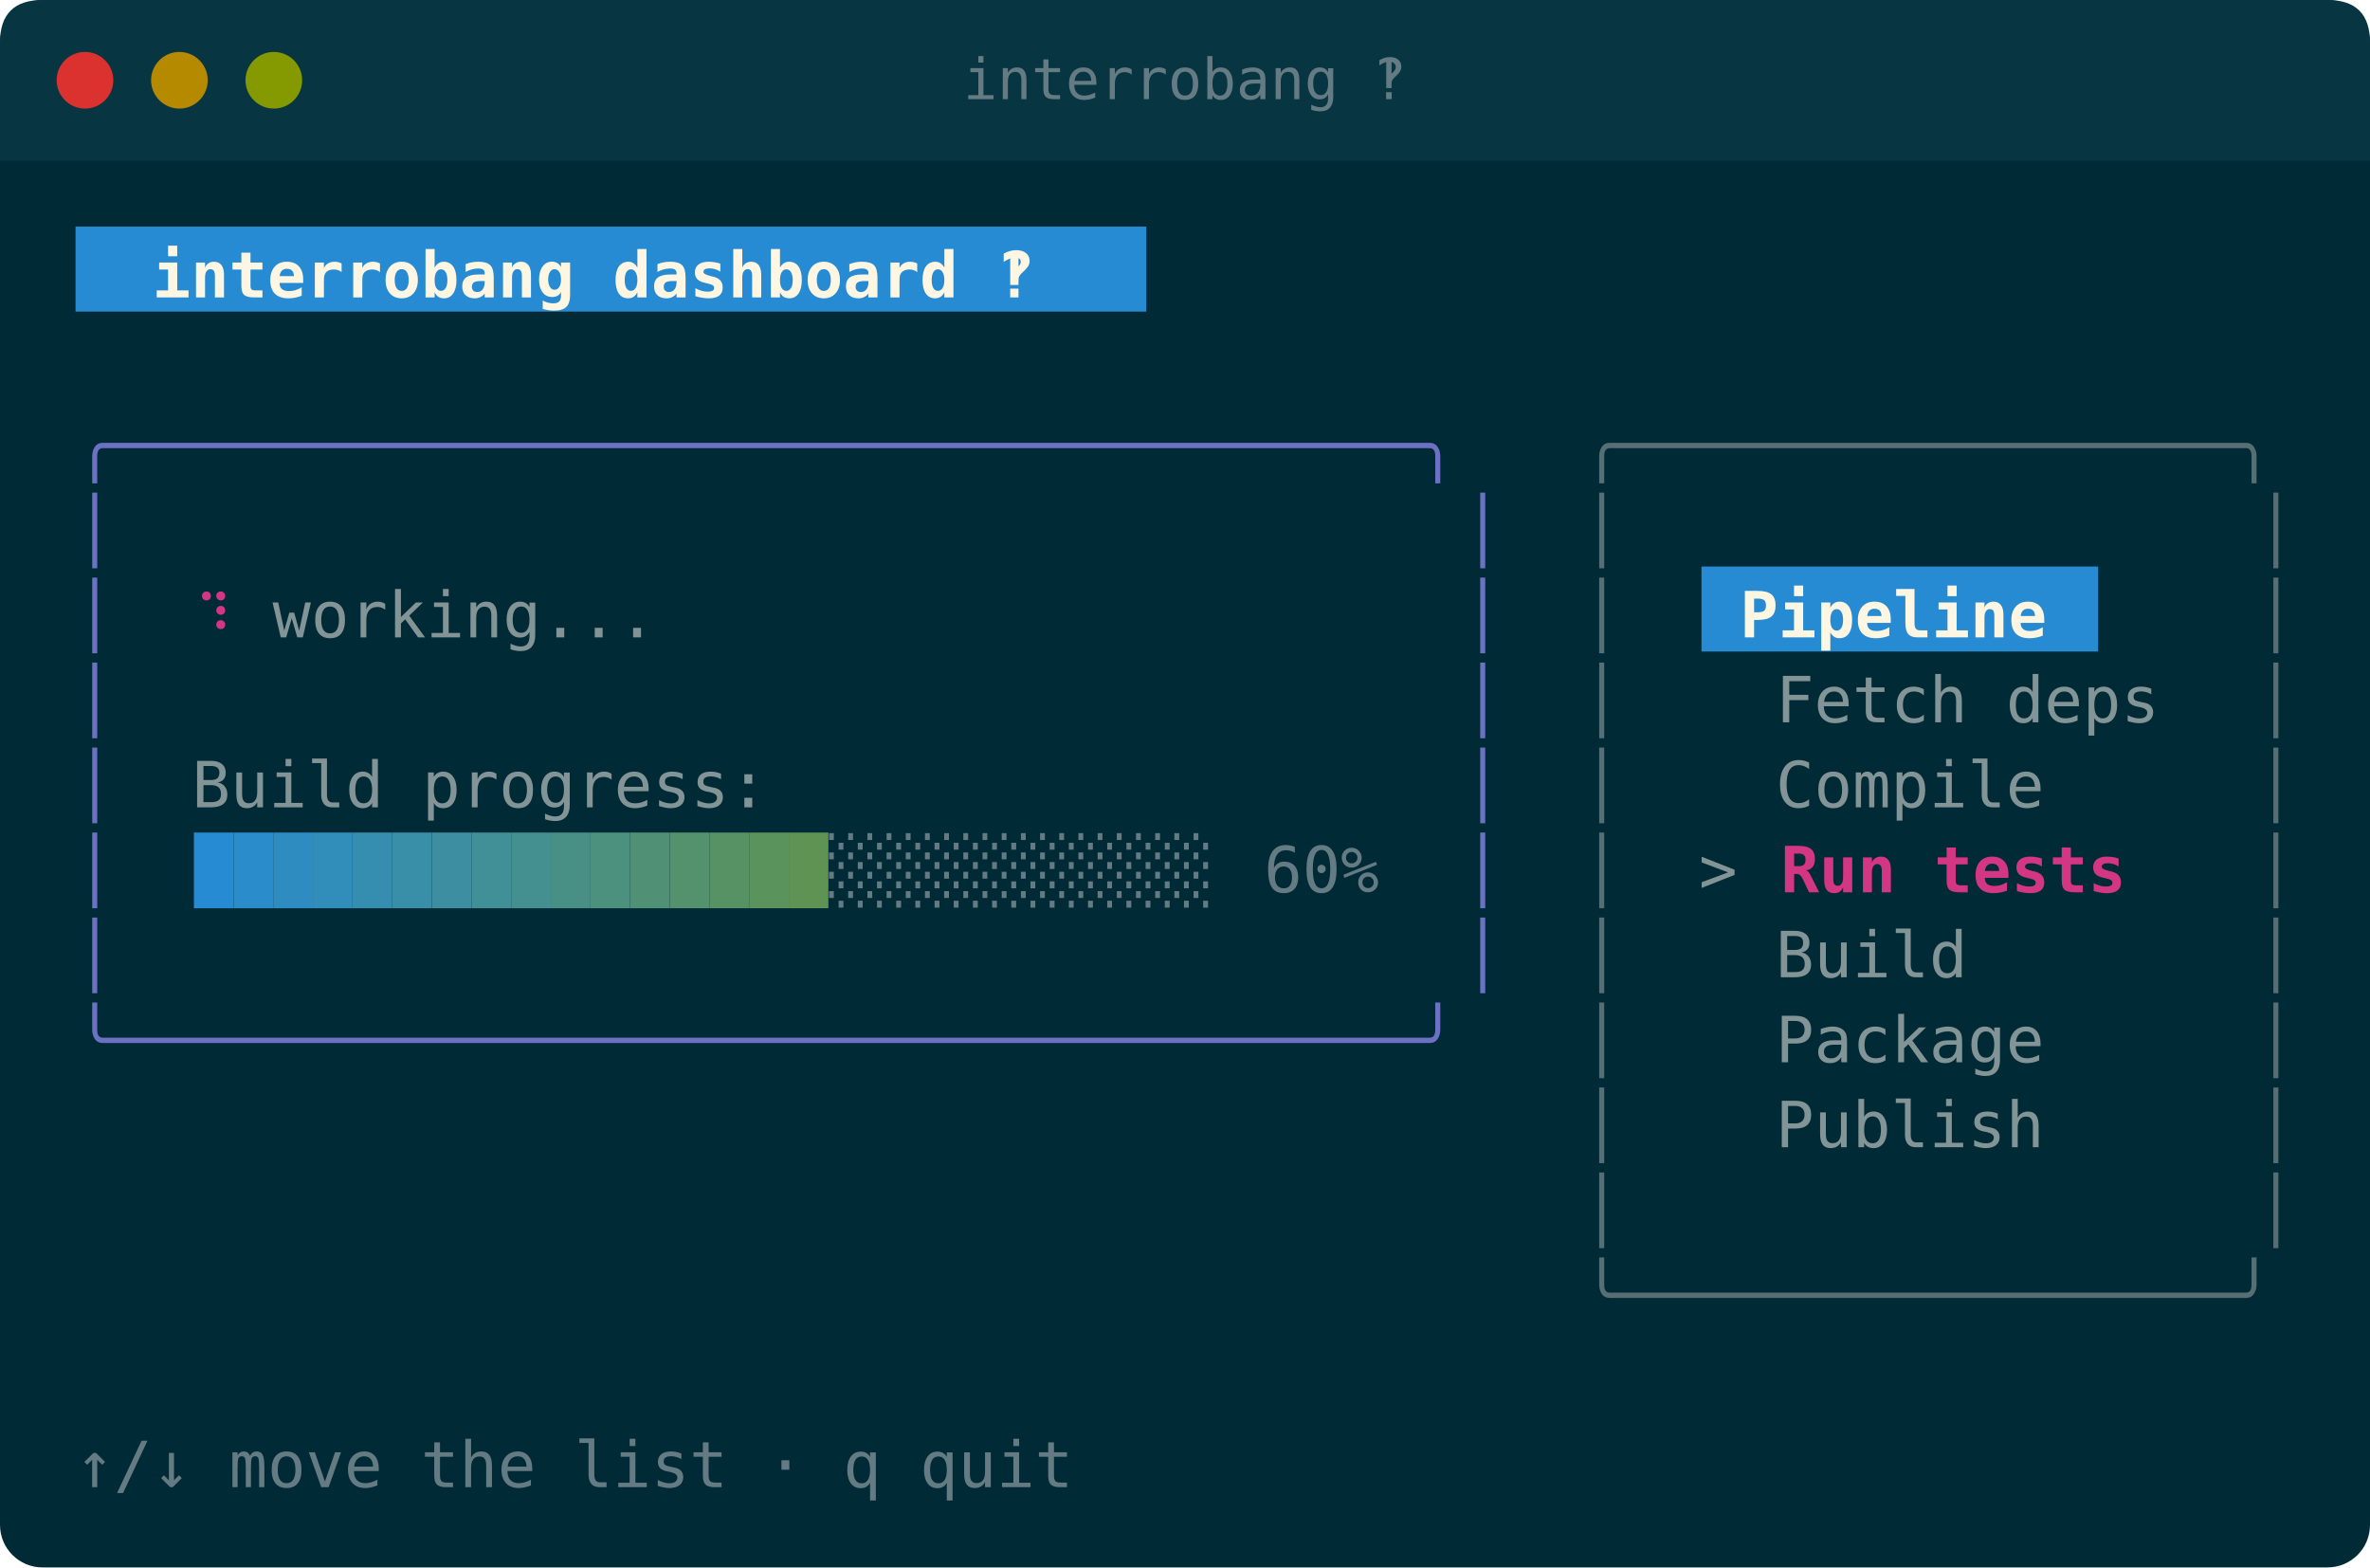
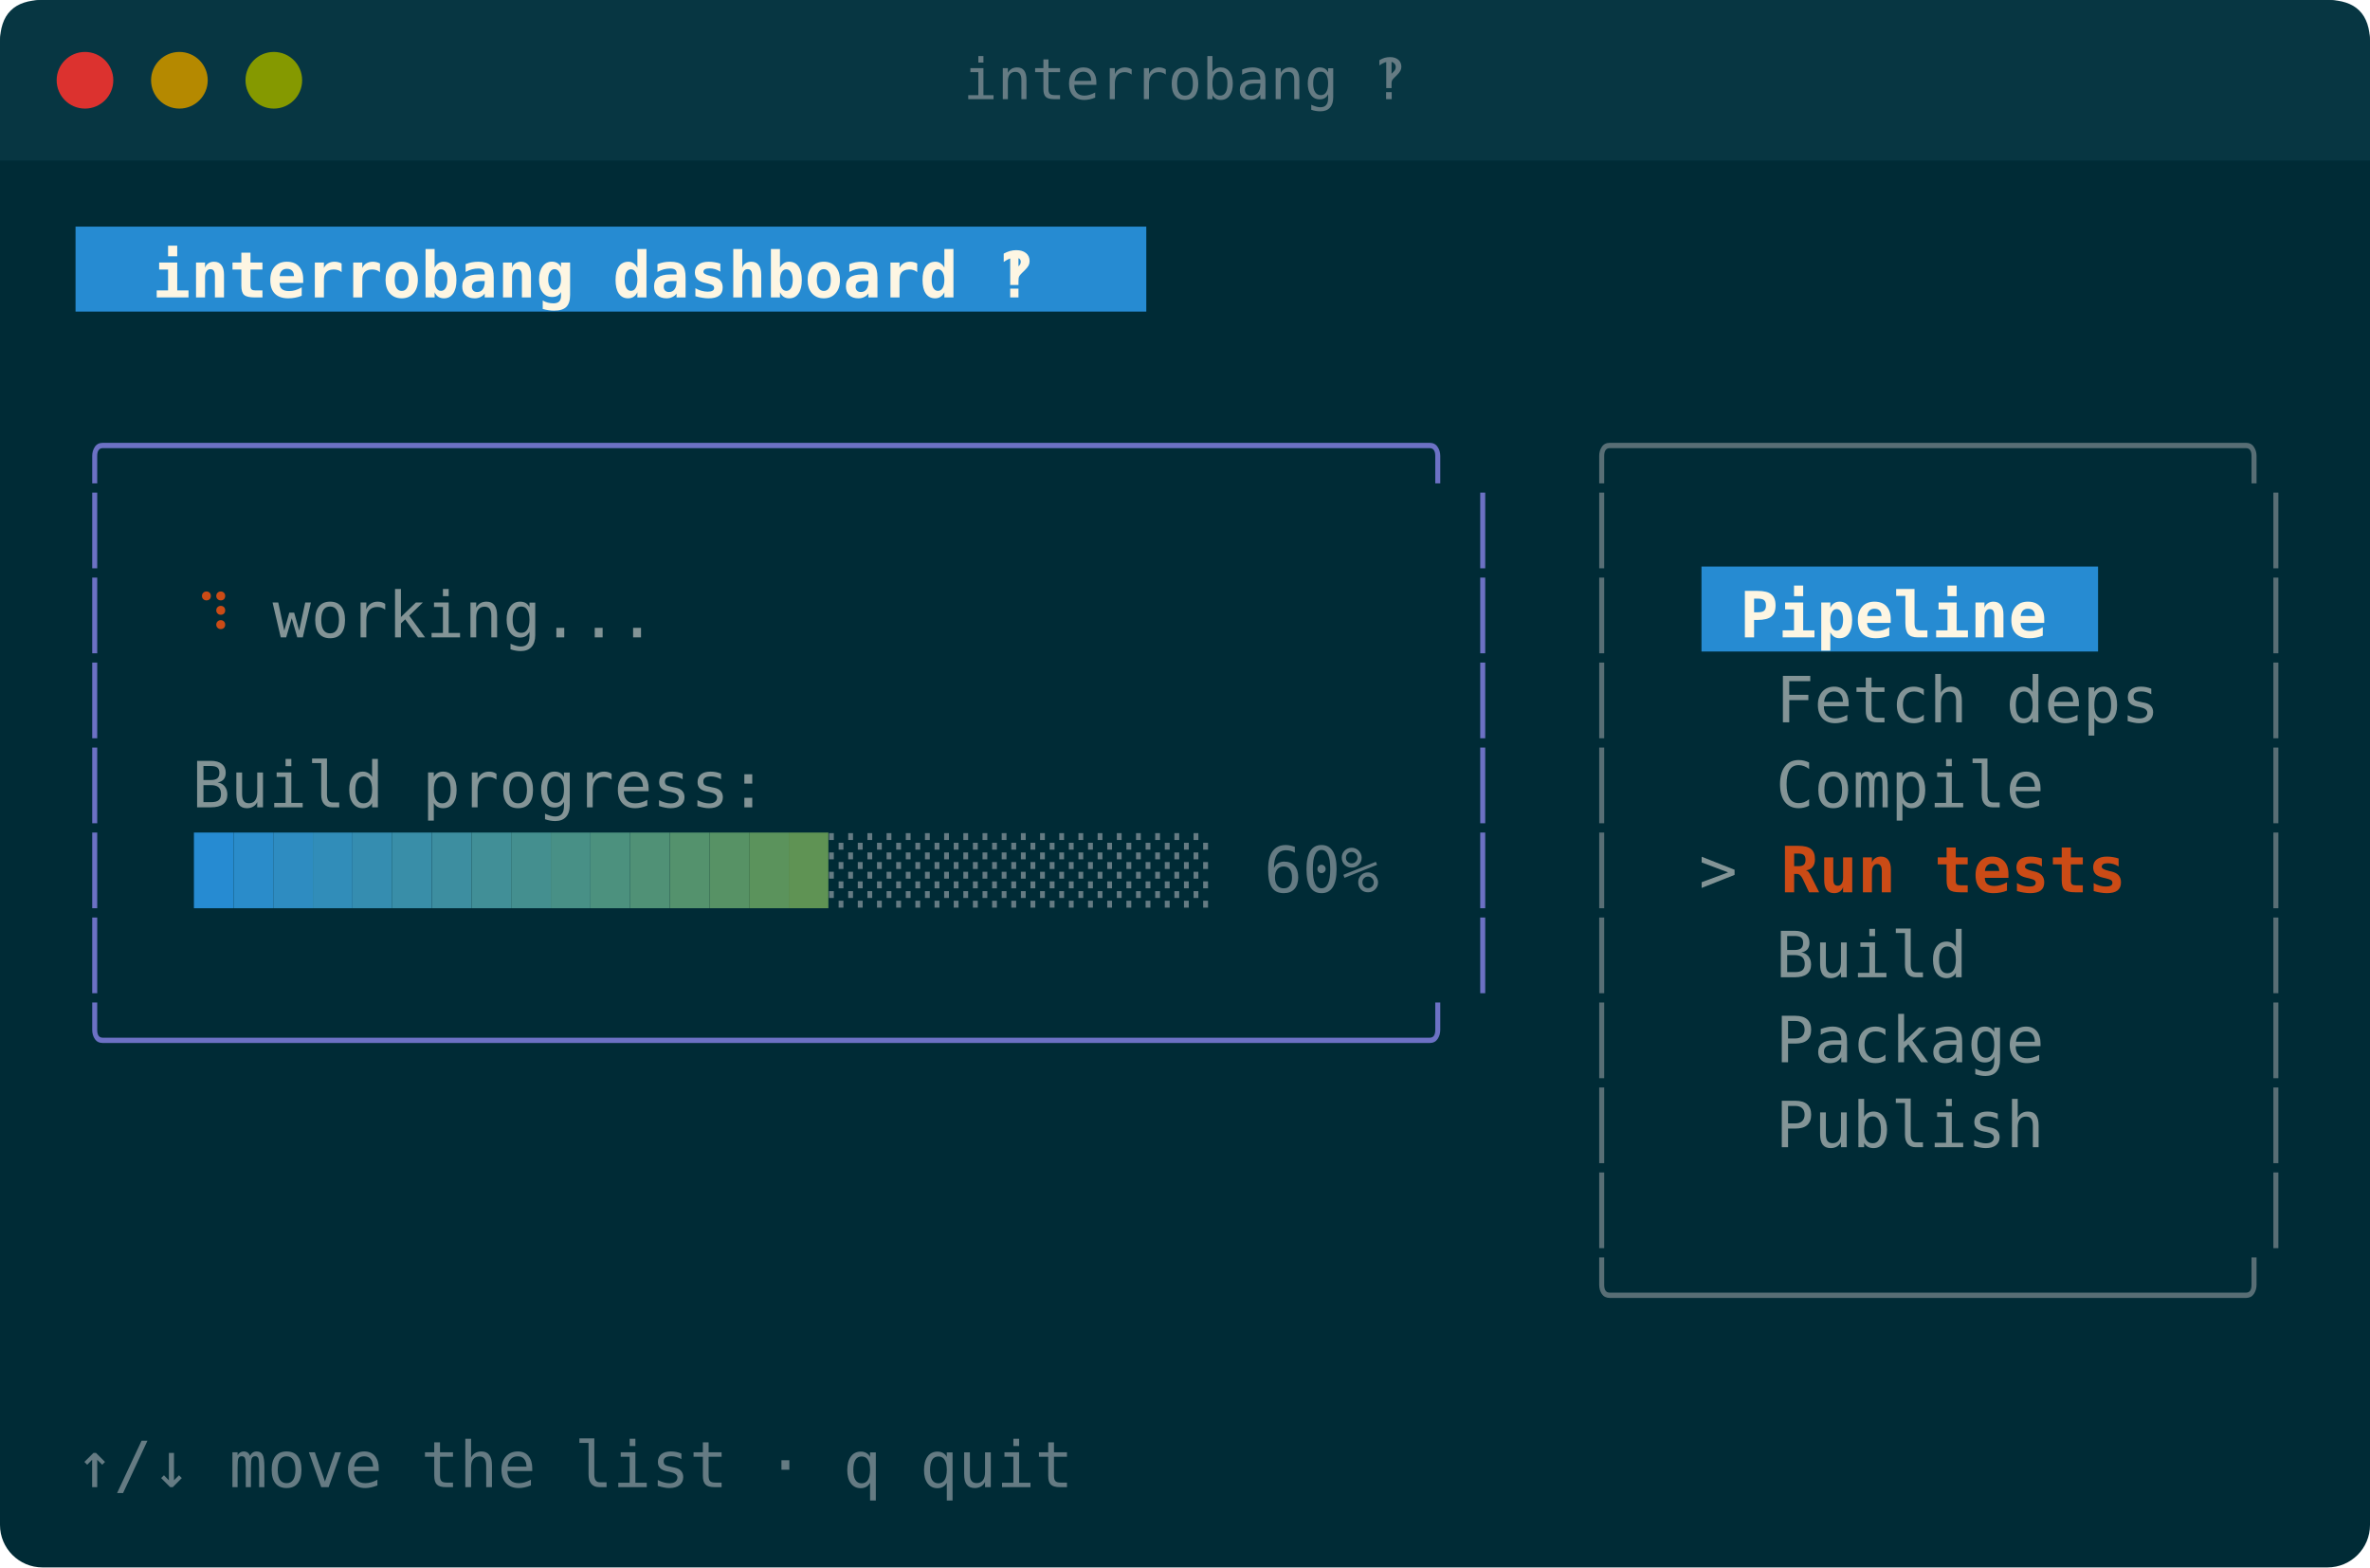
<svg xmlns="http://www.w3.org/2000/svg" width="502" height="332" viewBox="0 0 502 332" font-family="'SFMono-Regular', 'JetBrains Mono', 'Fira Code', 'Cascadia Code', Menlo, Consolas, 'DejaVu Sans Mono', monospace" font-size="13.5">
  <rect x="0" y="0" width="502" height="332" rx="9.0" fill="#002b36" />
  <path d="M0 9.0 Q0 0 9.0 0 H493.0 Q502 0 502 9.0 V34 H0 Z" fill="#073642" />
  <circle cx="18" cy="17" r="6" fill="#dc322f" />
  <circle cx="38" cy="17" r="6" fill="#b58900" />
  <circle cx="58" cy="17" r="6" fill="#859900" />
  <text x="251" y="21" text-anchor="middle" fill="#657b83" font-size="12">interrobang ‽</text>
  <rect x="16.0" y="48.0" width="226.8" height="18.0" fill="#268bd2" />
  <text y="63.0" xml:space="preserve">
    <tspan x="16.0" textLength="226.8" fill="#fdf6e3" font-weight="bold">  interrobang dashboard ‽  </tspan>
  </text>
  <text y="99.0" xml:space="preserve">
    <tspan x="16.0" textLength="302.4" fill="#6c71c4">╭──────────────────────────────────╮</tspan>
    <tspan x="318.4" textLength="16.8" fill="#839496">  </tspan>
    <tspan x="335.2" textLength="151.2" fill="#586e75">╭────────────────╮</tspan>
  </text>
  <text y="117.0" xml:space="preserve">
    <tspan x="16.0" textLength="8.4" fill="#6c71c4">│</tspan>
    <tspan x="24.4" textLength="285.6" fill="#839496">                                  </tspan>
    <tspan x="310.0" textLength="8.4" fill="#6c71c4">│</tspan>
    <tspan x="318.4" textLength="16.8" fill="#839496">  </tspan>
    <tspan x="335.2" textLength="8.4" fill="#586e75">│</tspan>
    <tspan x="343.6" textLength="134.4" fill="#839496">                </tspan>
    <tspan x="478.0" textLength="8.4" fill="#586e75">│</tspan>
  </text>
  <rect x="360.4" y="120.0" width="84.0" height="18.0" fill="#268bd2" />
  <text y="135.0" xml:space="preserve">
    <tspan x="16.0" textLength="8.4" fill="#6c71c4">│</tspan>
    <tspan x="24.4" textLength="16.8" fill="#839496">  </tspan>
-     <tspan x="41.2" textLength="8.4" fill="#d33682">⠹</tspan>
+     <tspan x="41.2" textLength="8.4" fill="#cb4b16">⠹</tspan>
    <tspan x="49.6" textLength="260.4" fill="#839496"> working...                    </tspan>
    <tspan x="310.0" textLength="8.4" fill="#6c71c4">│</tspan>
    <tspan x="318.4" textLength="16.8" fill="#839496">  </tspan>
    <tspan x="335.2" textLength="8.4" fill="#586e75">│</tspan>
    <tspan x="343.6" textLength="16.8" fill="#839496">  </tspan>
    <tspan x="360.4" textLength="84.0" fill="#fdf6e3" font-weight="bold"> Pipeline </tspan>
    <tspan x="444.4" textLength="33.6" fill="#839496">    </tspan>
    <tspan x="478.0" textLength="8.4" fill="#586e75">│</tspan>
  </text>
  <text y="153.0" xml:space="preserve">
    <tspan x="16.0" textLength="8.4" fill="#6c71c4">│</tspan>
    <tspan x="24.4" textLength="285.6" fill="#839496">                                  </tspan>
    <tspan x="310.0" textLength="8.4" fill="#6c71c4">│</tspan>
    <tspan x="318.4" textLength="16.8" fill="#839496">  </tspan>
    <tspan x="335.2" textLength="8.4" fill="#586e75">│</tspan>
    <tspan x="343.6" textLength="134.4" fill="#839496">    Fetch deps  </tspan>
    <tspan x="478.0" textLength="8.4" fill="#586e75">│</tspan>
  </text>
  <text y="171.0" xml:space="preserve">
    <tspan x="16.0" textLength="8.4" fill="#6c71c4">│</tspan>
    <tspan x="24.4" textLength="285.6" fill="#839496">  Build progress:                 </tspan>
    <tspan x="310.0" textLength="8.4" fill="#6c71c4">│</tspan>
    <tspan x="318.4" textLength="16.8" fill="#839496">  </tspan>
    <tspan x="335.2" textLength="8.4" fill="#586e75">│</tspan>
    <tspan x="343.6" textLength="134.4" fill="#839496">    Compile     </tspan>
    <tspan x="478.0" textLength="8.4" fill="#586e75">│</tspan>
  </text>
  <text y="189.0" xml:space="preserve">
    <tspan x="16.0" textLength="8.4" fill="#6c71c4">│</tspan>
    <tspan x="24.4" textLength="16.8" fill="#839496">  </tspan>
    <tspan x="41.2" textLength="8.4" fill="#268bd2">█</tspan>
    <tspan x="49.6" textLength="8.4" fill="#2a8cca">█</tspan>
    <tspan x="58.0" textLength="8.4" fill="#2e8cc1">█</tspan>
    <tspan x="66.4" textLength="8.4" fill="#318db9">█</tspan>
    <tspan x="74.8" textLength="8.4" fill="#358db0">█</tspan>
    <tspan x="83.2" textLength="8.4" fill="#398ea8">█</tspan>
    <tspan x="91.6" textLength="8.4" fill="#3d8ea0">█</tspan>
    <tspan x="100.0" textLength="8.4" fill="#418f97">█</tspan>
    <tspan x="108.4" textLength="8.4" fill="#448f8f">█</tspan>
    <tspan x="116.8" textLength="8.4" fill="#489086">█</tspan>
    <tspan x="125.2" textLength="8.4" fill="#4c917e">█</tspan>
    <tspan x="133.6" textLength="8.4" fill="#509176">█</tspan>
    <tspan x="142.0" textLength="8.4" fill="#54926d">█</tspan>
    <tspan x="150.4" textLength="8.4" fill="#579265">█</tspan>
    <tspan x="158.8" textLength="8.4" fill="#5b935c">█</tspan>
    <tspan x="167.2" textLength="8.4" fill="#5f9354">█</tspan>
    <tspan x="175.6" textLength="84.0" fill="#657b83">░░░░░░░░░░</tspan>
    <tspan x="259.6" textLength="33.6" fill="#657b83"> 60%</tspan>
    <tspan x="293.2" textLength="16.8" fill="#839496">  </tspan>
    <tspan x="310.0" textLength="8.4" fill="#6c71c4">│</tspan>
    <tspan x="318.4" textLength="16.8" fill="#839496">  </tspan>
    <tspan x="335.2" textLength="8.4" fill="#586e75">│</tspan>
    <tspan x="343.6" textLength="33.6" fill="#839496">  &gt; </tspan>
-     <tspan x="377.2" textLength="75.6" fill="#d33682" font-weight="bold">Run tests</tspan>
+     <tspan x="377.2" textLength="75.6" fill="#cb4b16" font-weight="bold">Run tests</tspan>
    <tspan x="452.8" textLength="25.2" fill="#839496">   </tspan>
    <tspan x="478.0" textLength="8.4" fill="#586e75">│</tspan>
  </text>
  <text y="207.0" xml:space="preserve">
    <tspan x="16.0" textLength="8.4" fill="#6c71c4">│</tspan>
    <tspan x="24.4" textLength="285.6" fill="#839496">                                  </tspan>
    <tspan x="310.0" textLength="8.4" fill="#6c71c4">│</tspan>
    <tspan x="318.4" textLength="16.8" fill="#839496">  </tspan>
    <tspan x="335.2" textLength="8.4" fill="#586e75">│</tspan>
    <tspan x="343.6" textLength="134.4" fill="#839496">    Build       </tspan>
    <tspan x="478.0" textLength="8.4" fill="#586e75">│</tspan>
  </text>
  <text y="225.0" xml:space="preserve">
    <tspan x="16.0" textLength="302.4" fill="#6c71c4">╰──────────────────────────────────╯</tspan>
    <tspan x="318.4" textLength="16.8" fill="#839496">  </tspan>
    <tspan x="335.2" textLength="8.4" fill="#586e75">│</tspan>
    <tspan x="343.6" textLength="134.4" fill="#839496">    Package     </tspan>
    <tspan x="478.0" textLength="8.4" fill="#586e75">│</tspan>
  </text>
  <text y="243.0" xml:space="preserve">
    <tspan x="16.0" textLength="319.2" fill="#839496">                                      </tspan>
    <tspan x="335.2" textLength="8.4" fill="#586e75">│</tspan>
    <tspan x="343.6" textLength="134.4" fill="#839496">    Publish     </tspan>
    <tspan x="478.0" textLength="8.4" fill="#586e75">│</tspan>
  </text>
  <text y="261.0" xml:space="preserve">
    <tspan x="16.0" textLength="319.2" fill="#839496">                                      </tspan>
    <tspan x="335.2" textLength="8.4" fill="#586e75">│</tspan>
    <tspan x="343.6" textLength="134.4" fill="#839496">                </tspan>
    <tspan x="478.0" textLength="8.4" fill="#586e75">│</tspan>
  </text>
  <text y="279.0" xml:space="preserve">
    <tspan x="16.0" textLength="319.2" fill="#839496">                                      </tspan>
    <tspan x="335.2" textLength="151.2" fill="#586e75">╰────────────────╯</tspan>
  </text>
  <text y="315.0" xml:space="preserve">
    <tspan x="16.0" textLength="218.4" fill="#657b83">↑/↓ move the list · q quit</tspan>
  </text>
</svg>
